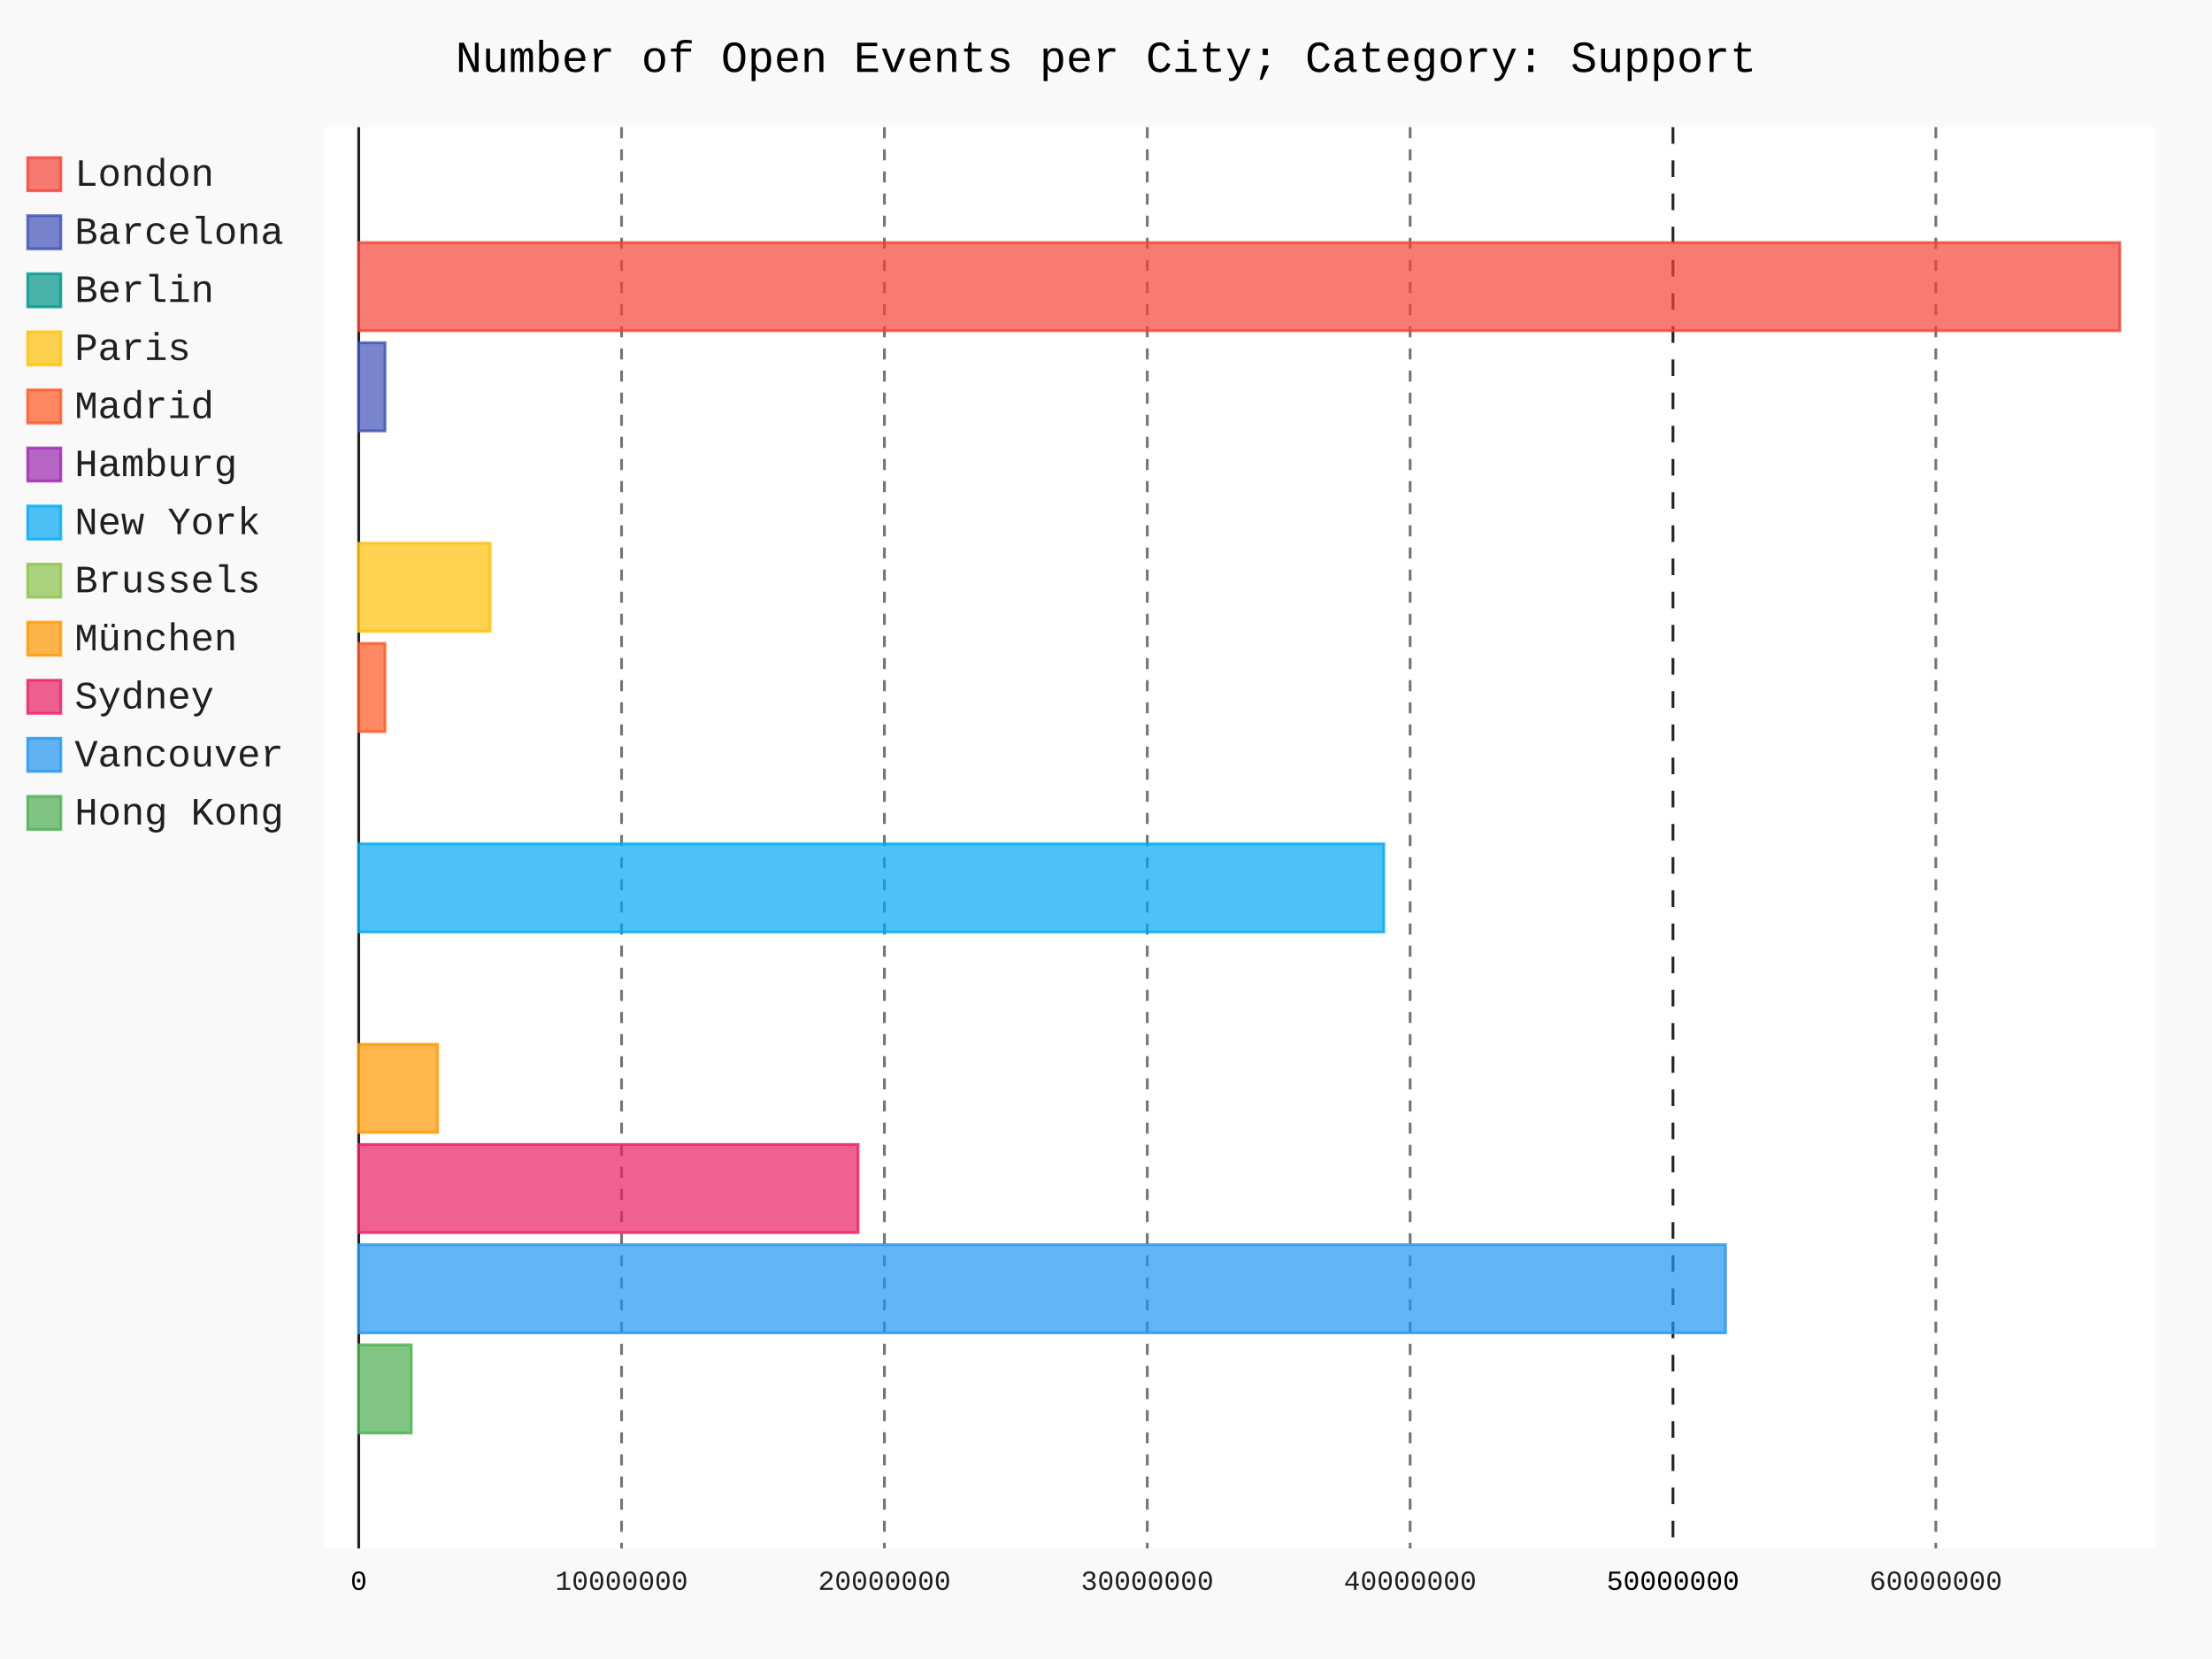
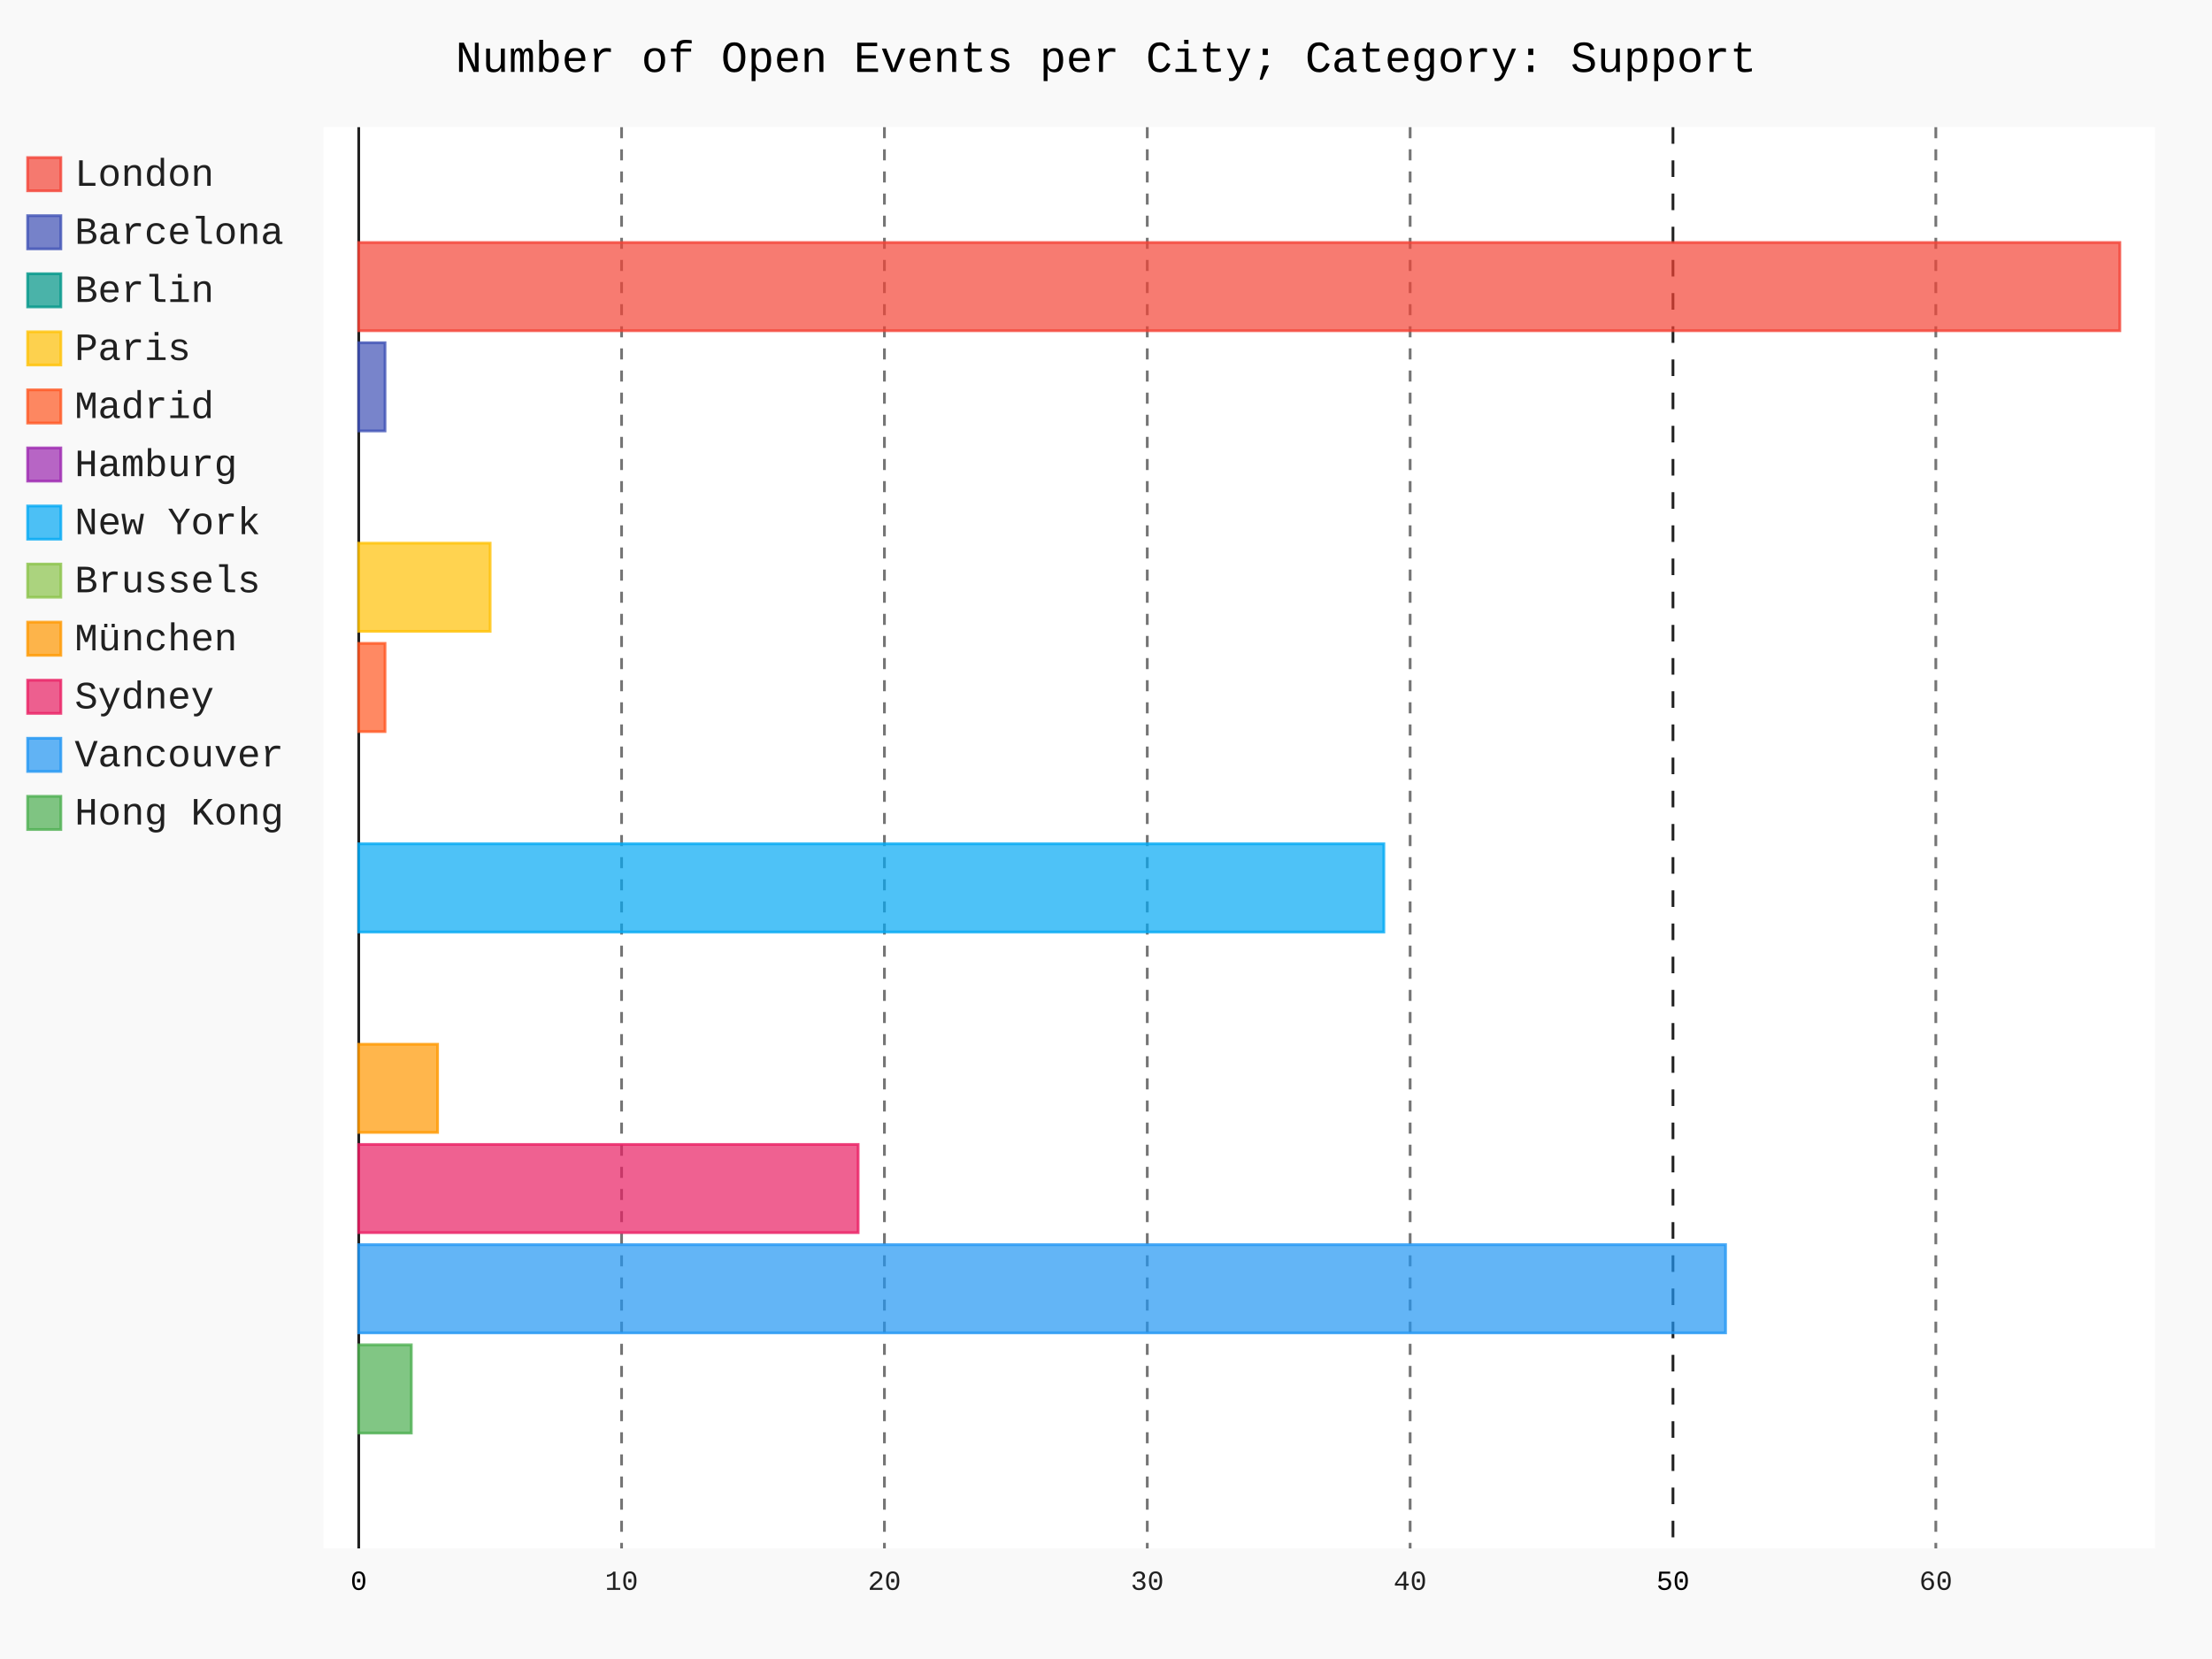
- <svg xmlns="http://www.w3.org/2000/svg" id="chart-15df2339-af7d-4149-99b4-5dde730883c9" class="pygal-chart" viewBox="0 0 800 600">
+ <svg xmlns="http://www.w3.org/2000/svg" id="chart-db71306a-274f-40d5-b086-8c7bd8f6f605" class="pygal-chart" viewBox="0 0 800 600">
  <defs>
-     <style type="text/css">#chart-15df2339-af7d-4149-99b4-5dde730883c9{-webkit-user-select:none;-webkit-font-smoothing:antialiased;font-family:Consolas,"Liberation Mono",Menlo,Courier,monospace}#chart-15df2339-af7d-4149-99b4-5dde730883c9 .title{font-family:Consolas,"Liberation Mono",Menlo,Courier,monospace;font-size:16px}#chart-15df2339-af7d-4149-99b4-5dde730883c9 .legends .legend text{font-family:Consolas,"Liberation Mono",Menlo,Courier,monospace;font-size:14px}#chart-15df2339-af7d-4149-99b4-5dde730883c9 .axis text{font-family:Consolas,"Liberation Mono",Menlo,Courier,monospace;font-size:10px}#chart-15df2339-af7d-4149-99b4-5dde730883c9 .axis text.major{font-family:Consolas,"Liberation Mono",Menlo,Courier,monospace;font-size:10px}#chart-15df2339-af7d-4149-99b4-5dde730883c9 .text-overlay text.value{font-family:Consolas,"Liberation Mono",Menlo,Courier,monospace;font-size:16px}#chart-15df2339-af7d-4149-99b4-5dde730883c9 .text-overlay text.label{font-family:Consolas,"Liberation Mono",Menlo,Courier,monospace;font-size:10px}#chart-15df2339-af7d-4149-99b4-5dde730883c9 .tooltip{font-family:Consolas,"Liberation Mono",Menlo,Courier,monospace;font-size:14px}#chart-15df2339-af7d-4149-99b4-5dde730883c9 text.no_data{font-family:Consolas,"Liberation Mono",Menlo,Courier,monospace;font-size:64px}
- #chart-15df2339-af7d-4149-99b4-5dde730883c9{background-color:rgba(249,249,249,1)}#chart-15df2339-af7d-4149-99b4-5dde730883c9 path,#chart-15df2339-af7d-4149-99b4-5dde730883c9 line,#chart-15df2339-af7d-4149-99b4-5dde730883c9 rect,#chart-15df2339-af7d-4149-99b4-5dde730883c9 circle{-webkit-transition:150ms;-moz-transition:150ms;transition:150ms}#chart-15df2339-af7d-4149-99b4-5dde730883c9 .graph &gt; .background{fill:rgba(249,249,249,1)}#chart-15df2339-af7d-4149-99b4-5dde730883c9 .plot &gt; .background{fill:rgba(255,255,255,1)}#chart-15df2339-af7d-4149-99b4-5dde730883c9 .graph{fill:rgba(0,0,0,.87)}#chart-15df2339-af7d-4149-99b4-5dde730883c9 text.no_data{fill:rgba(0,0,0,1)}#chart-15df2339-af7d-4149-99b4-5dde730883c9 .title{fill:rgba(0,0,0,1)}#chart-15df2339-af7d-4149-99b4-5dde730883c9 .legends .legend text{fill:rgba(0,0,0,.87)}#chart-15df2339-af7d-4149-99b4-5dde730883c9 .legends .legend:hover text{fill:rgba(0,0,0,1)}#chart-15df2339-af7d-4149-99b4-5dde730883c9 .axis .line{stroke:rgba(0,0,0,1)}#chart-15df2339-af7d-4149-99b4-5dde730883c9 .axis .guide.line{stroke:rgba(0,0,0,.54)}#chart-15df2339-af7d-4149-99b4-5dde730883c9 .axis .major.line{stroke:rgba(0,0,0,.87)}#chart-15df2339-af7d-4149-99b4-5dde730883c9 .axis text.major{fill:rgba(0,0,0,1)}#chart-15df2339-af7d-4149-99b4-5dde730883c9 .axis.y .guides:hover .guide.line,#chart-15df2339-af7d-4149-99b4-5dde730883c9 .line-graph .axis.x .guides:hover .guide.line,#chart-15df2339-af7d-4149-99b4-5dde730883c9 .stackedline-graph .axis.x .guides:hover .guide.line,#chart-15df2339-af7d-4149-99b4-5dde730883c9 .xy-graph .axis.x .guides:hover .guide.line{stroke:rgba(0,0,0,1)}#chart-15df2339-af7d-4149-99b4-5dde730883c9 .axis .guides:hover text{fill:rgba(0,0,0,1)}#chart-15df2339-af7d-4149-99b4-5dde730883c9 .reactive{fill-opacity:.7;stroke-opacity:.8}#chart-15df2339-af7d-4149-99b4-5dde730883c9 .ci{stroke:rgba(0,0,0,.87)}#chart-15df2339-af7d-4149-99b4-5dde730883c9 .reactive.active,#chart-15df2339-af7d-4149-99b4-5dde730883c9 .active .reactive{fill-opacity:.8;stroke-opacity:.9;stroke-width:4}#chart-15df2339-af7d-4149-99b4-5dde730883c9 .ci .reactive.active{stroke-width:1.5}#chart-15df2339-af7d-4149-99b4-5dde730883c9 .series text{fill:rgba(0,0,0,1)}#chart-15df2339-af7d-4149-99b4-5dde730883c9 .tooltip rect{fill:rgba(255,255,255,1);stroke:rgba(0,0,0,1);-webkit-transition:opacity 150ms;-moz-transition:opacity 150ms;transition:opacity 150ms}#chart-15df2339-af7d-4149-99b4-5dde730883c9 .tooltip .label{fill:rgba(0,0,0,.87)}#chart-15df2339-af7d-4149-99b4-5dde730883c9 .tooltip .label{fill:rgba(0,0,0,.87)}#chart-15df2339-af7d-4149-99b4-5dde730883c9 .tooltip .legend{font-size:.8em;fill:rgba(0,0,0,.54)}#chart-15df2339-af7d-4149-99b4-5dde730883c9 .tooltip .x_label{font-size:.6em;fill:rgba(0,0,0,1)}#chart-15df2339-af7d-4149-99b4-5dde730883c9 .tooltip .xlink{font-size:.5em;text-decoration:underline}#chart-15df2339-af7d-4149-99b4-5dde730883c9 .tooltip .value{font-size:1.5em}#chart-15df2339-af7d-4149-99b4-5dde730883c9 .bound{font-size:.5em}#chart-15df2339-af7d-4149-99b4-5dde730883c9 .max-value{font-size:.75em;fill:rgba(0,0,0,.54)}#chart-15df2339-af7d-4149-99b4-5dde730883c9 .map-element{fill:rgba(255,255,255,1);stroke:rgba(0,0,0,.54) !important}#chart-15df2339-af7d-4149-99b4-5dde730883c9 .map-element .reactive{fill-opacity:inherit;stroke-opacity:inherit}#chart-15df2339-af7d-4149-99b4-5dde730883c9 .color-0,#chart-15df2339-af7d-4149-99b4-5dde730883c9 .color-0 a:visited{stroke:#F44336;fill:#F44336}#chart-15df2339-af7d-4149-99b4-5dde730883c9 .color-1,#chart-15df2339-af7d-4149-99b4-5dde730883c9 .color-1 a:visited{stroke:#3F51B5;fill:#3F51B5}#chart-15df2339-af7d-4149-99b4-5dde730883c9 .color-2,#chart-15df2339-af7d-4149-99b4-5dde730883c9 .color-2 a:visited{stroke:#009688;fill:#009688}#chart-15df2339-af7d-4149-99b4-5dde730883c9 .color-3,#chart-15df2339-af7d-4149-99b4-5dde730883c9 .color-3 a:visited{stroke:#FFC107;fill:#FFC107}#chart-15df2339-af7d-4149-99b4-5dde730883c9 .color-4,#chart-15df2339-af7d-4149-99b4-5dde730883c9 .color-4 a:visited{stroke:#FF5722;fill:#FF5722}#chart-15df2339-af7d-4149-99b4-5dde730883c9 .color-5,#chart-15df2339-af7d-4149-99b4-5dde730883c9 .color-5 a:visited{stroke:#9C27B0;fill:#9C27B0}#chart-15df2339-af7d-4149-99b4-5dde730883c9 .color-6,#chart-15df2339-af7d-4149-99b4-5dde730883c9 .color-6 a:visited{stroke:#03A9F4;fill:#03A9F4}#chart-15df2339-af7d-4149-99b4-5dde730883c9 .color-7,#chart-15df2339-af7d-4149-99b4-5dde730883c9 .color-7 a:visited{stroke:#8BC34A;fill:#8BC34A}#chart-15df2339-af7d-4149-99b4-5dde730883c9 .color-8,#chart-15df2339-af7d-4149-99b4-5dde730883c9 .color-8 a:visited{stroke:#FF9800;fill:#FF9800}#chart-15df2339-af7d-4149-99b4-5dde730883c9 .color-9,#chart-15df2339-af7d-4149-99b4-5dde730883c9 .color-9 a:visited{stroke:#E91E63;fill:#E91E63}#chart-15df2339-af7d-4149-99b4-5dde730883c9 .color-10,#chart-15df2339-af7d-4149-99b4-5dde730883c9 .color-10 a:visited{stroke:#2196F3;fill:#2196F3}#chart-15df2339-af7d-4149-99b4-5dde730883c9 .color-11,#chart-15df2339-af7d-4149-99b4-5dde730883c9 .color-11 a:visited{stroke:#4CAF50;fill:#4CAF50}#chart-15df2339-af7d-4149-99b4-5dde730883c9 .text-overlay .color-0 text{fill:black}#chart-15df2339-af7d-4149-99b4-5dde730883c9 .text-overlay .color-1 text{fill:black}#chart-15df2339-af7d-4149-99b4-5dde730883c9 .text-overlay .color-2 text{fill:black}#chart-15df2339-af7d-4149-99b4-5dde730883c9 .text-overlay .color-3 text{fill:black}#chart-15df2339-af7d-4149-99b4-5dde730883c9 .text-overlay .color-4 text{fill:black}#chart-15df2339-af7d-4149-99b4-5dde730883c9 .text-overlay .color-5 text{fill:black}#chart-15df2339-af7d-4149-99b4-5dde730883c9 .text-overlay .color-6 text{fill:black}#chart-15df2339-af7d-4149-99b4-5dde730883c9 .text-overlay .color-7 text{fill:black}#chart-15df2339-af7d-4149-99b4-5dde730883c9 .text-overlay .color-8 text{fill:black}#chart-15df2339-af7d-4149-99b4-5dde730883c9 .text-overlay .color-9 text{fill:black}#chart-15df2339-af7d-4149-99b4-5dde730883c9 .text-overlay .color-10 text{fill:black}#chart-15df2339-af7d-4149-99b4-5dde730883c9 .text-overlay .color-11 text{fill:black}
- #chart-15df2339-af7d-4149-99b4-5dde730883c9 text.no_data{text-anchor:middle}#chart-15df2339-af7d-4149-99b4-5dde730883c9 .guide.line{fill:none}#chart-15df2339-af7d-4149-99b4-5dde730883c9 .centered{text-anchor:middle}#chart-15df2339-af7d-4149-99b4-5dde730883c9 .title{text-anchor:middle}#chart-15df2339-af7d-4149-99b4-5dde730883c9 .legends .legend text{fill-opacity:1}#chart-15df2339-af7d-4149-99b4-5dde730883c9 .axis.x text{text-anchor:middle}#chart-15df2339-af7d-4149-99b4-5dde730883c9 .axis.x:not(.web) text[transform]{text-anchor:start}#chart-15df2339-af7d-4149-99b4-5dde730883c9 .axis.x:not(.web) text[transform].backwards{text-anchor:end}#chart-15df2339-af7d-4149-99b4-5dde730883c9 .axis.y text{text-anchor:end}#chart-15df2339-af7d-4149-99b4-5dde730883c9 .axis.y text[transform].backwards{text-anchor:start}#chart-15df2339-af7d-4149-99b4-5dde730883c9 .axis.y2 text{text-anchor:start}#chart-15df2339-af7d-4149-99b4-5dde730883c9 .axis.y2 text[transform].backwards{text-anchor:end}#chart-15df2339-af7d-4149-99b4-5dde730883c9 .axis .guide.line{stroke-dasharray:4,4}#chart-15df2339-af7d-4149-99b4-5dde730883c9 .axis .major.guide.line{stroke-dasharray:6,6}#chart-15df2339-af7d-4149-99b4-5dde730883c9 .horizontal .axis.y .guide.line,#chart-15df2339-af7d-4149-99b4-5dde730883c9 .horizontal .axis.y2 .guide.line,#chart-15df2339-af7d-4149-99b4-5dde730883c9 .vertical .axis.x .guide.line{opacity:0}#chart-15df2339-af7d-4149-99b4-5dde730883c9 .horizontal .axis.always_show .guide.line,#chart-15df2339-af7d-4149-99b4-5dde730883c9 .vertical .axis.always_show .guide.line{opacity:1 !important}#chart-15df2339-af7d-4149-99b4-5dde730883c9 .axis.y .guides:hover .guide.line,#chart-15df2339-af7d-4149-99b4-5dde730883c9 .axis.y2 .guides:hover .guide.line,#chart-15df2339-af7d-4149-99b4-5dde730883c9 .axis.x .guides:hover .guide.line{opacity:1}#chart-15df2339-af7d-4149-99b4-5dde730883c9 .axis .guides:hover text{opacity:1}#chart-15df2339-af7d-4149-99b4-5dde730883c9 .nofill{fill:none}#chart-15df2339-af7d-4149-99b4-5dde730883c9 .subtle-fill{fill-opacity:.2}#chart-15df2339-af7d-4149-99b4-5dde730883c9 .dot{stroke-width:1px;fill-opacity:1}#chart-15df2339-af7d-4149-99b4-5dde730883c9 .dot.active{stroke-width:5px}#chart-15df2339-af7d-4149-99b4-5dde730883c9 .dot.negative{fill:transparent}#chart-15df2339-af7d-4149-99b4-5dde730883c9 text,#chart-15df2339-af7d-4149-99b4-5dde730883c9 tspan{stroke:none !important}#chart-15df2339-af7d-4149-99b4-5dde730883c9 .series text.active{opacity:1}#chart-15df2339-af7d-4149-99b4-5dde730883c9 .tooltip rect{fill-opacity:.95;stroke-width:.5}#chart-15df2339-af7d-4149-99b4-5dde730883c9 .tooltip text{fill-opacity:1}#chart-15df2339-af7d-4149-99b4-5dde730883c9 .showable{visibility:hidden}#chart-15df2339-af7d-4149-99b4-5dde730883c9 .showable.shown{visibility:visible}#chart-15df2339-af7d-4149-99b4-5dde730883c9 .gauge-background{fill:rgba(229,229,229,1);stroke:none}#chart-15df2339-af7d-4149-99b4-5dde730883c9 .bg-lines{stroke:rgba(249,249,249,1);stroke-width:2px}</style>
+     <style type="text/css">#chart-db71306a-274f-40d5-b086-8c7bd8f6f605{-webkit-user-select:none;-webkit-font-smoothing:antialiased;font-family:Consolas,"Liberation Mono",Menlo,Courier,monospace}#chart-db71306a-274f-40d5-b086-8c7bd8f6f605 .title{font-family:Consolas,"Liberation Mono",Menlo,Courier,monospace;font-size:16px}#chart-db71306a-274f-40d5-b086-8c7bd8f6f605 .legends .legend text{font-family:Consolas,"Liberation Mono",Menlo,Courier,monospace;font-size:14px}#chart-db71306a-274f-40d5-b086-8c7bd8f6f605 .axis text{font-family:Consolas,"Liberation Mono",Menlo,Courier,monospace;font-size:10px}#chart-db71306a-274f-40d5-b086-8c7bd8f6f605 .axis text.major{font-family:Consolas,"Liberation Mono",Menlo,Courier,monospace;font-size:10px}#chart-db71306a-274f-40d5-b086-8c7bd8f6f605 .text-overlay text.value{font-family:Consolas,"Liberation Mono",Menlo,Courier,monospace;font-size:16px}#chart-db71306a-274f-40d5-b086-8c7bd8f6f605 .text-overlay text.label{font-family:Consolas,"Liberation Mono",Menlo,Courier,monospace;font-size:10px}#chart-db71306a-274f-40d5-b086-8c7bd8f6f605 .tooltip{font-family:Consolas,"Liberation Mono",Menlo,Courier,monospace;font-size:14px}#chart-db71306a-274f-40d5-b086-8c7bd8f6f605 text.no_data{font-family:Consolas,"Liberation Mono",Menlo,Courier,monospace;font-size:64px}
+ #chart-db71306a-274f-40d5-b086-8c7bd8f6f605{background-color:rgba(249,249,249,1)}#chart-db71306a-274f-40d5-b086-8c7bd8f6f605 path,#chart-db71306a-274f-40d5-b086-8c7bd8f6f605 line,#chart-db71306a-274f-40d5-b086-8c7bd8f6f605 rect,#chart-db71306a-274f-40d5-b086-8c7bd8f6f605 circle{-webkit-transition:150ms;-moz-transition:150ms;transition:150ms}#chart-db71306a-274f-40d5-b086-8c7bd8f6f605 .graph &gt; .background{fill:rgba(249,249,249,1)}#chart-db71306a-274f-40d5-b086-8c7bd8f6f605 .plot &gt; .background{fill:rgba(255,255,255,1)}#chart-db71306a-274f-40d5-b086-8c7bd8f6f605 .graph{fill:rgba(0,0,0,.87)}#chart-db71306a-274f-40d5-b086-8c7bd8f6f605 text.no_data{fill:rgba(0,0,0,1)}#chart-db71306a-274f-40d5-b086-8c7bd8f6f605 .title{fill:rgba(0,0,0,1)}#chart-db71306a-274f-40d5-b086-8c7bd8f6f605 .legends .legend text{fill:rgba(0,0,0,.87)}#chart-db71306a-274f-40d5-b086-8c7bd8f6f605 .legends .legend:hover text{fill:rgba(0,0,0,1)}#chart-db71306a-274f-40d5-b086-8c7bd8f6f605 .axis .line{stroke:rgba(0,0,0,1)}#chart-db71306a-274f-40d5-b086-8c7bd8f6f605 .axis .guide.line{stroke:rgba(0,0,0,.54)}#chart-db71306a-274f-40d5-b086-8c7bd8f6f605 .axis .major.line{stroke:rgba(0,0,0,.87)}#chart-db71306a-274f-40d5-b086-8c7bd8f6f605 .axis text.major{fill:rgba(0,0,0,1)}#chart-db71306a-274f-40d5-b086-8c7bd8f6f605 .axis.y .guides:hover .guide.line,#chart-db71306a-274f-40d5-b086-8c7bd8f6f605 .line-graph .axis.x .guides:hover .guide.line,#chart-db71306a-274f-40d5-b086-8c7bd8f6f605 .stackedline-graph .axis.x .guides:hover .guide.line,#chart-db71306a-274f-40d5-b086-8c7bd8f6f605 .xy-graph .axis.x .guides:hover .guide.line{stroke:rgba(0,0,0,1)}#chart-db71306a-274f-40d5-b086-8c7bd8f6f605 .axis .guides:hover text{fill:rgba(0,0,0,1)}#chart-db71306a-274f-40d5-b086-8c7bd8f6f605 .reactive{fill-opacity:.7;stroke-opacity:.8}#chart-db71306a-274f-40d5-b086-8c7bd8f6f605 .ci{stroke:rgba(0,0,0,.87)}#chart-db71306a-274f-40d5-b086-8c7bd8f6f605 .reactive.active,#chart-db71306a-274f-40d5-b086-8c7bd8f6f605 .active .reactive{fill-opacity:.8;stroke-opacity:.9;stroke-width:4}#chart-db71306a-274f-40d5-b086-8c7bd8f6f605 .ci .reactive.active{stroke-width:1.5}#chart-db71306a-274f-40d5-b086-8c7bd8f6f605 .series text{fill:rgba(0,0,0,1)}#chart-db71306a-274f-40d5-b086-8c7bd8f6f605 .tooltip rect{fill:rgba(255,255,255,1);stroke:rgba(0,0,0,1);-webkit-transition:opacity 150ms;-moz-transition:opacity 150ms;transition:opacity 150ms}#chart-db71306a-274f-40d5-b086-8c7bd8f6f605 .tooltip .label{fill:rgba(0,0,0,.87)}#chart-db71306a-274f-40d5-b086-8c7bd8f6f605 .tooltip .label{fill:rgba(0,0,0,.87)}#chart-db71306a-274f-40d5-b086-8c7bd8f6f605 .tooltip .legend{font-size:.8em;fill:rgba(0,0,0,.54)}#chart-db71306a-274f-40d5-b086-8c7bd8f6f605 .tooltip .x_label{font-size:.6em;fill:rgba(0,0,0,1)}#chart-db71306a-274f-40d5-b086-8c7bd8f6f605 .tooltip .xlink{font-size:.5em;text-decoration:underline}#chart-db71306a-274f-40d5-b086-8c7bd8f6f605 .tooltip .value{font-size:1.5em}#chart-db71306a-274f-40d5-b086-8c7bd8f6f605 .bound{font-size:.5em}#chart-db71306a-274f-40d5-b086-8c7bd8f6f605 .max-value{font-size:.75em;fill:rgba(0,0,0,.54)}#chart-db71306a-274f-40d5-b086-8c7bd8f6f605 .map-element{fill:rgba(255,255,255,1);stroke:rgba(0,0,0,.54) !important}#chart-db71306a-274f-40d5-b086-8c7bd8f6f605 .map-element .reactive{fill-opacity:inherit;stroke-opacity:inherit}#chart-db71306a-274f-40d5-b086-8c7bd8f6f605 .color-0,#chart-db71306a-274f-40d5-b086-8c7bd8f6f605 .color-0 a:visited{stroke:#F44336;fill:#F44336}#chart-db71306a-274f-40d5-b086-8c7bd8f6f605 .color-1,#chart-db71306a-274f-40d5-b086-8c7bd8f6f605 .color-1 a:visited{stroke:#3F51B5;fill:#3F51B5}#chart-db71306a-274f-40d5-b086-8c7bd8f6f605 .color-2,#chart-db71306a-274f-40d5-b086-8c7bd8f6f605 .color-2 a:visited{stroke:#009688;fill:#009688}#chart-db71306a-274f-40d5-b086-8c7bd8f6f605 .color-3,#chart-db71306a-274f-40d5-b086-8c7bd8f6f605 .color-3 a:visited{stroke:#FFC107;fill:#FFC107}#chart-db71306a-274f-40d5-b086-8c7bd8f6f605 .color-4,#chart-db71306a-274f-40d5-b086-8c7bd8f6f605 .color-4 a:visited{stroke:#FF5722;fill:#FF5722}#chart-db71306a-274f-40d5-b086-8c7bd8f6f605 .color-5,#chart-db71306a-274f-40d5-b086-8c7bd8f6f605 .color-5 a:visited{stroke:#9C27B0;fill:#9C27B0}#chart-db71306a-274f-40d5-b086-8c7bd8f6f605 .color-6,#chart-db71306a-274f-40d5-b086-8c7bd8f6f605 .color-6 a:visited{stroke:#03A9F4;fill:#03A9F4}#chart-db71306a-274f-40d5-b086-8c7bd8f6f605 .color-7,#chart-db71306a-274f-40d5-b086-8c7bd8f6f605 .color-7 a:visited{stroke:#8BC34A;fill:#8BC34A}#chart-db71306a-274f-40d5-b086-8c7bd8f6f605 .color-8,#chart-db71306a-274f-40d5-b086-8c7bd8f6f605 .color-8 a:visited{stroke:#FF9800;fill:#FF9800}#chart-db71306a-274f-40d5-b086-8c7bd8f6f605 .color-9,#chart-db71306a-274f-40d5-b086-8c7bd8f6f605 .color-9 a:visited{stroke:#E91E63;fill:#E91E63}#chart-db71306a-274f-40d5-b086-8c7bd8f6f605 .color-10,#chart-db71306a-274f-40d5-b086-8c7bd8f6f605 .color-10 a:visited{stroke:#2196F3;fill:#2196F3}#chart-db71306a-274f-40d5-b086-8c7bd8f6f605 .color-11,#chart-db71306a-274f-40d5-b086-8c7bd8f6f605 .color-11 a:visited{stroke:#4CAF50;fill:#4CAF50}#chart-db71306a-274f-40d5-b086-8c7bd8f6f605 .text-overlay .color-0 text{fill:black}#chart-db71306a-274f-40d5-b086-8c7bd8f6f605 .text-overlay .color-1 text{fill:black}#chart-db71306a-274f-40d5-b086-8c7bd8f6f605 .text-overlay .color-2 text{fill:black}#chart-db71306a-274f-40d5-b086-8c7bd8f6f605 .text-overlay .color-3 text{fill:black}#chart-db71306a-274f-40d5-b086-8c7bd8f6f605 .text-overlay .color-4 text{fill:black}#chart-db71306a-274f-40d5-b086-8c7bd8f6f605 .text-overlay .color-5 text{fill:black}#chart-db71306a-274f-40d5-b086-8c7bd8f6f605 .text-overlay .color-6 text{fill:black}#chart-db71306a-274f-40d5-b086-8c7bd8f6f605 .text-overlay .color-7 text{fill:black}#chart-db71306a-274f-40d5-b086-8c7bd8f6f605 .text-overlay .color-8 text{fill:black}#chart-db71306a-274f-40d5-b086-8c7bd8f6f605 .text-overlay .color-9 text{fill:black}#chart-db71306a-274f-40d5-b086-8c7bd8f6f605 .text-overlay .color-10 text{fill:black}#chart-db71306a-274f-40d5-b086-8c7bd8f6f605 .text-overlay .color-11 text{fill:black}
+ #chart-db71306a-274f-40d5-b086-8c7bd8f6f605 text.no_data{text-anchor:middle}#chart-db71306a-274f-40d5-b086-8c7bd8f6f605 .guide.line{fill:none}#chart-db71306a-274f-40d5-b086-8c7bd8f6f605 .centered{text-anchor:middle}#chart-db71306a-274f-40d5-b086-8c7bd8f6f605 .title{text-anchor:middle}#chart-db71306a-274f-40d5-b086-8c7bd8f6f605 .legends .legend text{fill-opacity:1}#chart-db71306a-274f-40d5-b086-8c7bd8f6f605 .axis.x text{text-anchor:middle}#chart-db71306a-274f-40d5-b086-8c7bd8f6f605 .axis.x:not(.web) text[transform]{text-anchor:start}#chart-db71306a-274f-40d5-b086-8c7bd8f6f605 .axis.x:not(.web) text[transform].backwards{text-anchor:end}#chart-db71306a-274f-40d5-b086-8c7bd8f6f605 .axis.y text{text-anchor:end}#chart-db71306a-274f-40d5-b086-8c7bd8f6f605 .axis.y text[transform].backwards{text-anchor:start}#chart-db71306a-274f-40d5-b086-8c7bd8f6f605 .axis.y2 text{text-anchor:start}#chart-db71306a-274f-40d5-b086-8c7bd8f6f605 .axis.y2 text[transform].backwards{text-anchor:end}#chart-db71306a-274f-40d5-b086-8c7bd8f6f605 .axis .guide.line{stroke-dasharray:4,4}#chart-db71306a-274f-40d5-b086-8c7bd8f6f605 .axis .major.guide.line{stroke-dasharray:6,6}#chart-db71306a-274f-40d5-b086-8c7bd8f6f605 .horizontal .axis.y .guide.line,#chart-db71306a-274f-40d5-b086-8c7bd8f6f605 .horizontal .axis.y2 .guide.line,#chart-db71306a-274f-40d5-b086-8c7bd8f6f605 .vertical .axis.x .guide.line{opacity:0}#chart-db71306a-274f-40d5-b086-8c7bd8f6f605 .horizontal .axis.always_show .guide.line,#chart-db71306a-274f-40d5-b086-8c7bd8f6f605 .vertical .axis.always_show .guide.line{opacity:1 !important}#chart-db71306a-274f-40d5-b086-8c7bd8f6f605 .axis.y .guides:hover .guide.line,#chart-db71306a-274f-40d5-b086-8c7bd8f6f605 .axis.y2 .guides:hover .guide.line,#chart-db71306a-274f-40d5-b086-8c7bd8f6f605 .axis.x .guides:hover .guide.line{opacity:1}#chart-db71306a-274f-40d5-b086-8c7bd8f6f605 .axis .guides:hover text{opacity:1}#chart-db71306a-274f-40d5-b086-8c7bd8f6f605 .nofill{fill:none}#chart-db71306a-274f-40d5-b086-8c7bd8f6f605 .subtle-fill{fill-opacity:.2}#chart-db71306a-274f-40d5-b086-8c7bd8f6f605 .dot{stroke-width:1px;fill-opacity:1}#chart-db71306a-274f-40d5-b086-8c7bd8f6f605 .dot.active{stroke-width:5px}#chart-db71306a-274f-40d5-b086-8c7bd8f6f605 .dot.negative{fill:transparent}#chart-db71306a-274f-40d5-b086-8c7bd8f6f605 text,#chart-db71306a-274f-40d5-b086-8c7bd8f6f605 tspan{stroke:none !important}#chart-db71306a-274f-40d5-b086-8c7bd8f6f605 .series text.active{opacity:1}#chart-db71306a-274f-40d5-b086-8c7bd8f6f605 .tooltip rect{fill-opacity:.95;stroke-width:.5}#chart-db71306a-274f-40d5-b086-8c7bd8f6f605 .tooltip text{fill-opacity:1}#chart-db71306a-274f-40d5-b086-8c7bd8f6f605 .showable{visibility:hidden}#chart-db71306a-274f-40d5-b086-8c7bd8f6f605 .showable.shown{visibility:visible}#chart-db71306a-274f-40d5-b086-8c7bd8f6f605 .gauge-background{fill:rgba(229,229,229,1);stroke:none}#chart-db71306a-274f-40d5-b086-8c7bd8f6f605 .bg-lines{stroke:rgba(249,249,249,1);stroke-width:2px}</style>
  </defs>
  <g class="graph horizontalbar-graph horizontal">
    <rect class="background" height="600" width="800" x="0" y="0" />
    <g class="plot" transform="translate(117, 46)">
      <rect class="background" height="514" width="662.4" x="0" y="0" />
      <g class="axis x always_show">
        <g class="guides">
          <path class="axis major line" d="M12.738 0 v514" />
          <text class="major" x="12.738" y="529.0">0</text>
        </g>
        <g class="guides">
          <path class="guide line" d="M107.802 0 v514" />
-           <text class="" x="107.802" y="529.0">10000000</text>
+           <text class="" x="107.802" y="529.0">10</text>
        </g>
        <g class="guides">
          <path class="guide line" d="M202.865 0 v514" />
-           <text class="" x="202.865" y="529.0">20000000</text>
+           <text class="" x="202.865" y="529.0">20</text>
        </g>
        <g class="guides">
          <path class="guide line" d="M297.928 0 v514" />
-           <text class="" x="297.928" y="529.0">30000000</text>
+           <text class="" x="297.928" y="529.0">30</text>
        </g>
        <g class="guides">
          <path class="guide line" d="M392.991 0 v514" />
-           <text class="" x="392.991" y="529.0">40000000</text>
+           <text class="" x="392.991" y="529.0">40</text>
        </g>
        <g class="guides">
          <path class="major guide line" d="M488.054 0 v514" />
-           <text class="major" x="488.054" y="529.0">50000000</text>
+           <text class="major" x="488.054" y="529.0">50</text>
        </g>
        <g class="guides">
          <path class="guide line" d="M583.117 0 v514" />
-           <text class="" x="583.117" y="529.0">60000000</text>
+           <text class="" x="583.117" y="529.0">60</text>
        </g>
      </g>
      <g class="series serie-11 color-11">
        <g class="bars">
          <g class="bar">
            <rect class="rect reactive tooltip-trigger" height="31.894" rx="0" ry="0" width="19.013" x="12.738" y="440.393" />
          </g>
        </g>
      </g>
      <g class="series serie-10 color-10">
        <g class="bars">
          <g class="bar">
            <rect class="rect reactive tooltip-trigger" height="31.894" rx="0" ry="0" width="494.328" x="12.738" y="404.149" />
          </g>
        </g>
      </g>
      <g class="series serie-9 color-9">
        <g class="bars">
          <g class="bar">
            <rect class="rect reactive tooltip-trigger" height="31.894" rx="0" ry="0" width="180.62" x="12.738" y="367.905" />
          </g>
        </g>
      </g>
      <g class="series serie-8 color-8">
        <g class="bars">
          <g class="bar">
            <rect class="rect reactive tooltip-trigger" height="31.894" rx="0" ry="0" width="28.519" x="12.738" y="331.662" />
          </g>
        </g>
      </g>
      <g class="series serie-7 color-7">
        <g class="bars">
          <g class="bar">
            <rect class="rect reactive tooltip-trigger" height="31.894" rx="0" ry="0" x="12.738" y="295.418" />
          </g>
        </g>
      </g>
      <g class="series serie-6 color-6">
        <g class="bars">
          <g class="bar">
            <rect class="rect reactive tooltip-trigger" height="31.894" rx="0" ry="0" width="370.746" x="12.738" y="259.175" />
          </g>
        </g>
      </g>
      <g class="series serie-5 color-5">
        <g class="bars">
          <g class="bar">
            <rect class="rect reactive tooltip-trigger" height="31.894" rx="0" ry="0" x="12.738" y="222.931" />
          </g>
        </g>
      </g>
      <g class="series serie-4 color-4">
        <g class="bars">
          <g class="bar">
            <rect class="rect reactive tooltip-trigger" height="31.894" rx="0" ry="0" width="9.506" x="12.738" y="186.687" />
          </g>
        </g>
      </g>
      <g class="series serie-3 color-3">
        <g class="bars">
          <g class="bar">
            <rect class="rect reactive tooltip-trigger" height="31.894" rx="0" ry="0" width="47.532" x="12.738" y="150.444" />
          </g>
        </g>
      </g>
      <g class="series serie-2 color-2">
        <g class="bars">
          <g class="bar">
            <rect class="rect reactive tooltip-trigger" height="31.894" rx="0" ry="0" x="12.738" y="114.2" />
          </g>
        </g>
      </g>
      <g class="series serie-1 color-1">
        <g class="bars">
          <g class="bar">
            <rect class="rect reactive tooltip-trigger" height="31.894" rx="0" ry="0" width="9.506" x="12.738" y="77.957" />
          </g>
        </g>
      </g>
      <g class="series serie-0 color-0">
        <g class="bars">
          <g class="bar">
            <rect class="rect reactive tooltip-trigger" height="31.894" rx="0" ry="0" width="636.923" x="12.738" y="41.713" />
          </g>
        </g>
      </g>
    </g>
    <g class="titles">
      <text class="title plot_title" x="400.0" y="26">Number of Open Events per City; Category: Support</text>
    </g>
    <g class="plot overlay" transform="translate(117, 46)">
      <g class="series serie-11 color-11" />
      <g class="series serie-10 color-10" />
      <g class="series serie-9 color-9" />
      <g class="series serie-8 color-8" />
      <g class="series serie-7 color-7" />
      <g class="series serie-6 color-6" />
      <g class="series serie-5 color-5" />
      <g class="series serie-4 color-4" />
      <g class="series serie-3 color-3" />
      <g class="series serie-2 color-2" />
      <g class="series serie-1 color-1" />
      <g class="series serie-0 color-0" />
    </g>
    <g class="plot text-overlay" transform="translate(117, 46)">
      <g class="series serie-11 color-11" />
      <g class="series serie-10 color-10" />
      <g class="series serie-9 color-9" />
      <g class="series serie-8 color-8" />
      <g class="series serie-7 color-7" />
      <g class="series serie-6 color-6" />
      <g class="series serie-5 color-5" />
      <g class="series serie-4 color-4" />
      <g class="series serie-3 color-3" />
      <g class="series serie-2 color-2" />
      <g class="series serie-1 color-1" />
      <g class="series serie-0 color-0" />
    </g>
    <g class="plot tooltip-overlay" transform="translate(117, 46)">
      <g class="tooltip" style="opacity: 0" transform="translate(0 0)">
        <rect class="tooltip-box" height="0" rx="0" ry="0" width="0" />
        <g class="text" />
      </g>
    </g>
    <g class="legends" transform="translate(10, 56)">
      <g class="legend reactive activate-serie" id="activate-serie-0">
        <rect class="color-0 reactive" height="12" width="12" x="0.0" y="1.0" />
        <text x="17.0" y="11.2">London</text>
      </g>
      <g class="legend reactive activate-serie" id="activate-serie-1">
        <rect class="color-1 reactive" height="12" width="12" x="0.0" y="22.0" />
        <text x="17.0" y="32.2">Barcelona</text>
      </g>
      <g class="legend reactive activate-serie" id="activate-serie-2">
        <rect class="color-2 reactive" height="12" width="12" x="0.0" y="43.0" />
        <text x="17.0" y="53.2">Berlin</text>
      </g>
      <g class="legend reactive activate-serie" id="activate-serie-3">
        <rect class="color-3 reactive" height="12" width="12" x="0.0" y="64.0" />
        <text x="17.0" y="74.2">Paris</text>
      </g>
      <g class="legend reactive activate-serie" id="activate-serie-4">
        <rect class="color-4 reactive" height="12" width="12" x="0.0" y="85.0" />
        <text x="17.0" y="95.2">Madrid</text>
      </g>
      <g class="legend reactive activate-serie" id="activate-serie-5">
        <rect class="color-5 reactive" height="12" width="12" x="0.0" y="106.0" />
        <text x="17.0" y="116.2">Hamburg</text>
      </g>
      <g class="legend reactive activate-serie" id="activate-serie-6">
        <rect class="color-6 reactive" height="12" width="12" x="0.0" y="127.0" />
        <text x="17.0" y="137.2">New York</text>
      </g>
      <g class="legend reactive activate-serie" id="activate-serie-7">
        <rect class="color-7 reactive" height="12" width="12" x="0.0" y="148.0" />
        <text x="17.0" y="158.2">Brussels</text>
      </g>
      <g class="legend reactive activate-serie" id="activate-serie-8">
        <rect class="color-8 reactive" height="12" width="12" x="0.0" y="169.0" />
        <text x="17.0" y="179.2">München</text>
      </g>
      <g class="legend reactive activate-serie" id="activate-serie-9">
        <rect class="color-9 reactive" height="12" width="12" x="0.0" y="190.0" />
        <text x="17.0" y="200.2">Sydney</text>
      </g>
      <g class="legend reactive activate-serie" id="activate-serie-10">
        <rect class="color-10 reactive" height="12" width="12" x="0.0" y="211.0" />
        <text x="17.0" y="221.2">Vancouver</text>
      </g>
      <g class="legend reactive activate-serie" id="activate-serie-11">
        <rect class="color-11 reactive" height="12" width="12" x="0.0" y="232.0" />
        <text x="17.0" y="242.2">Hong Kong</text>
      </g>
    </g>
    <g class="legends" transform="translate(790, 56)" />
  </g>
</svg>
